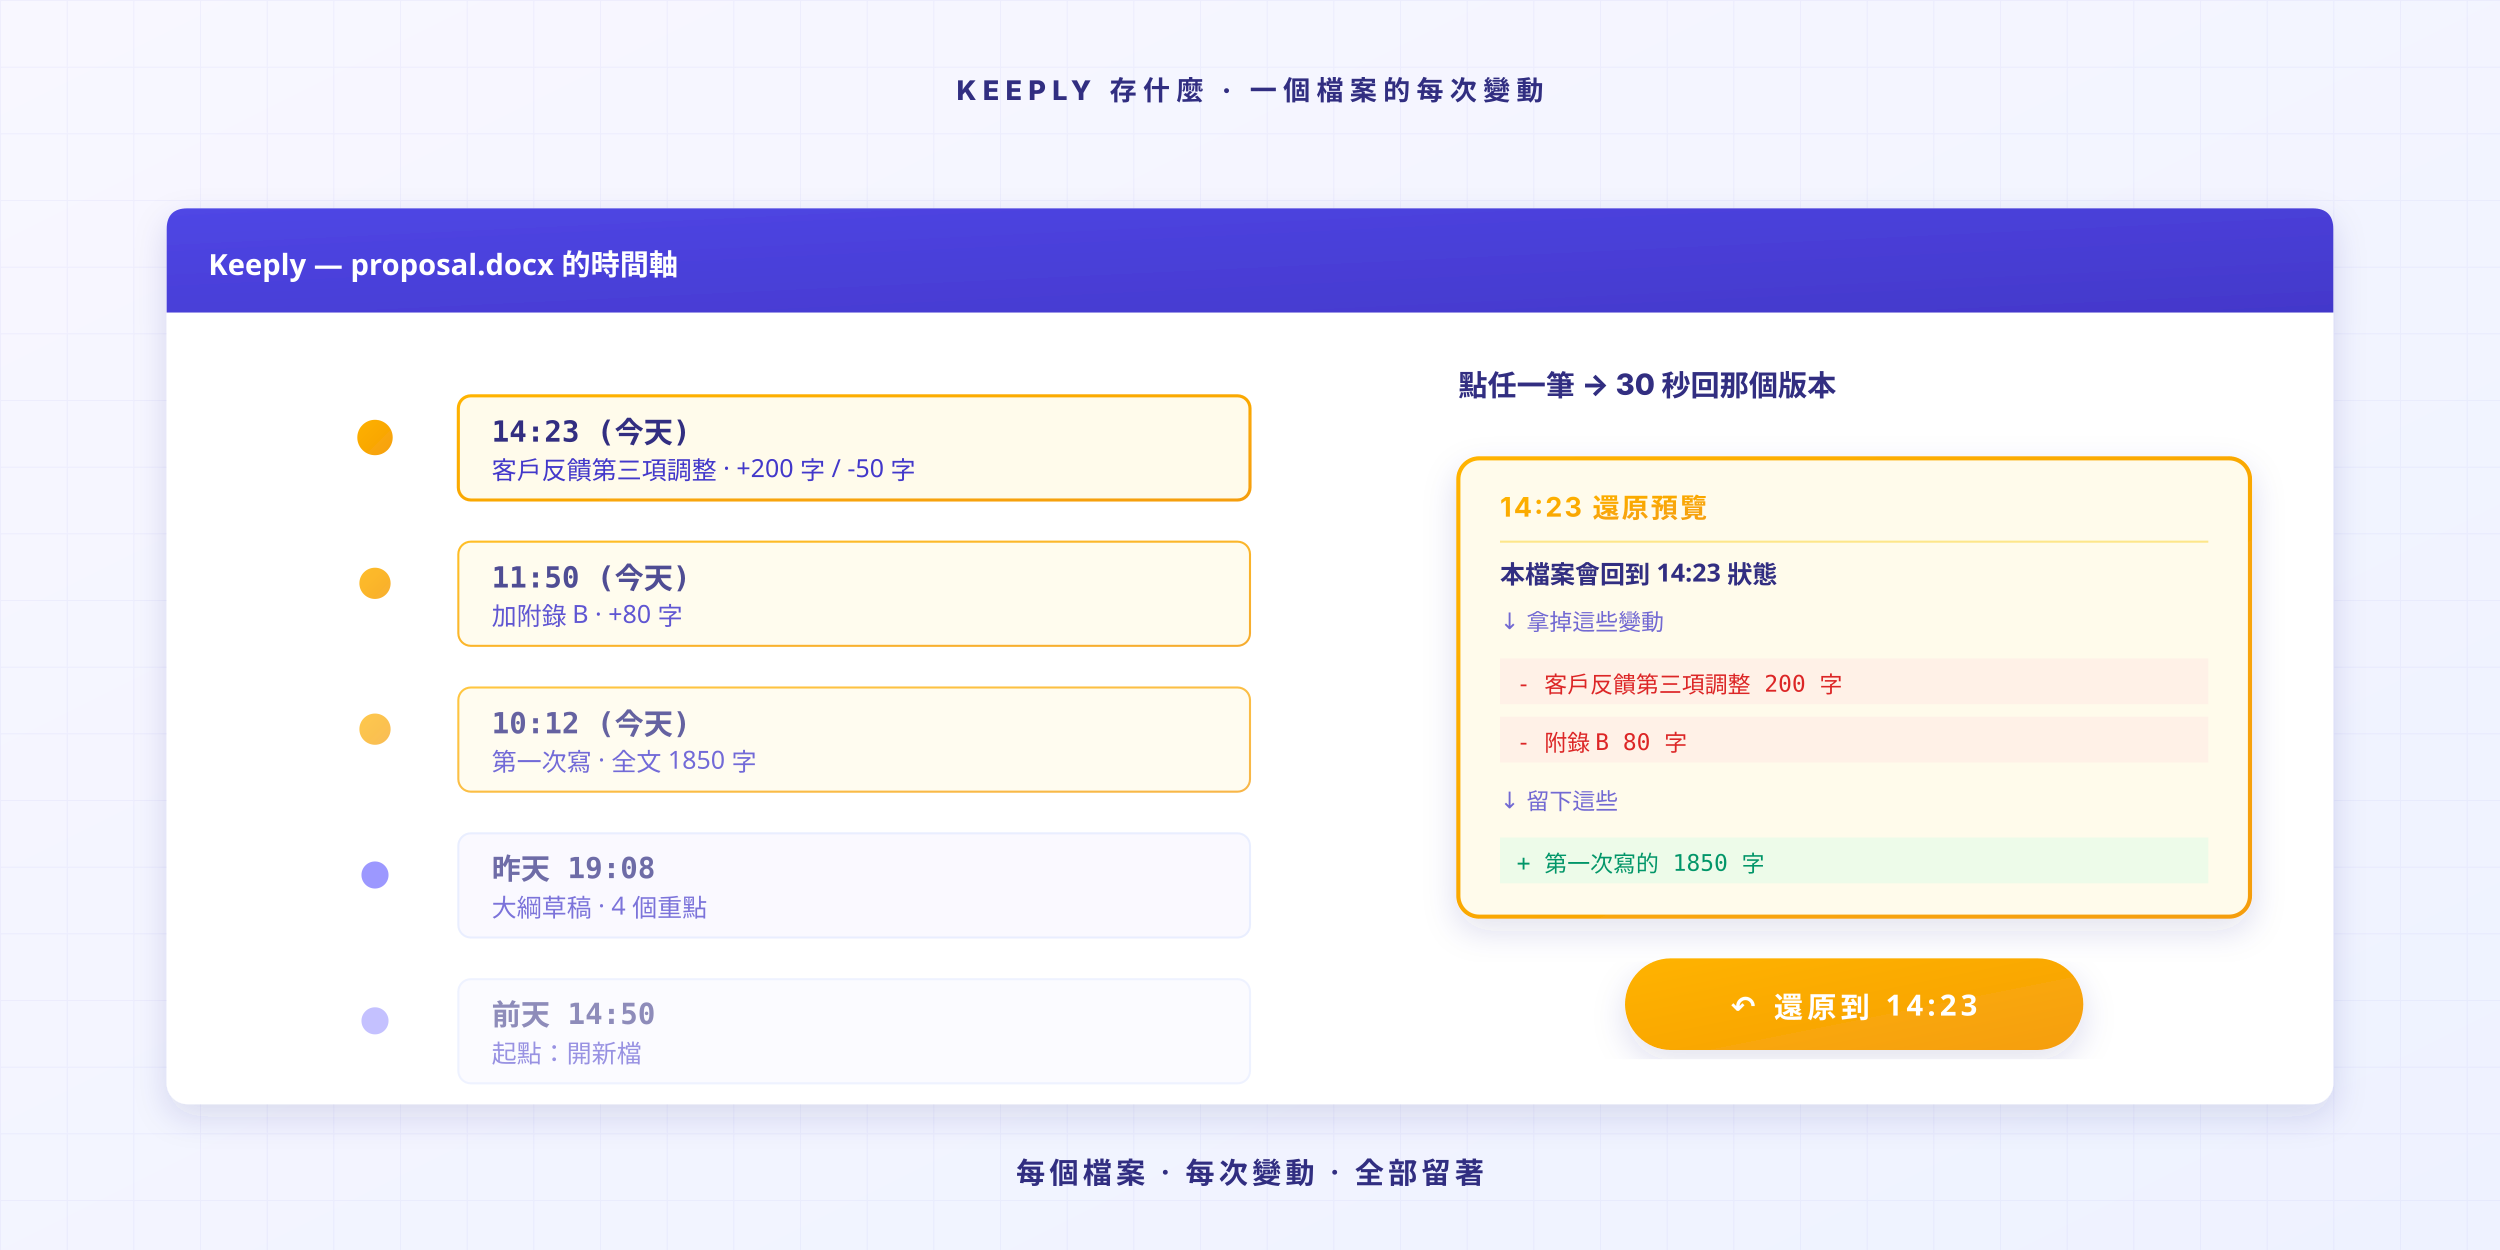
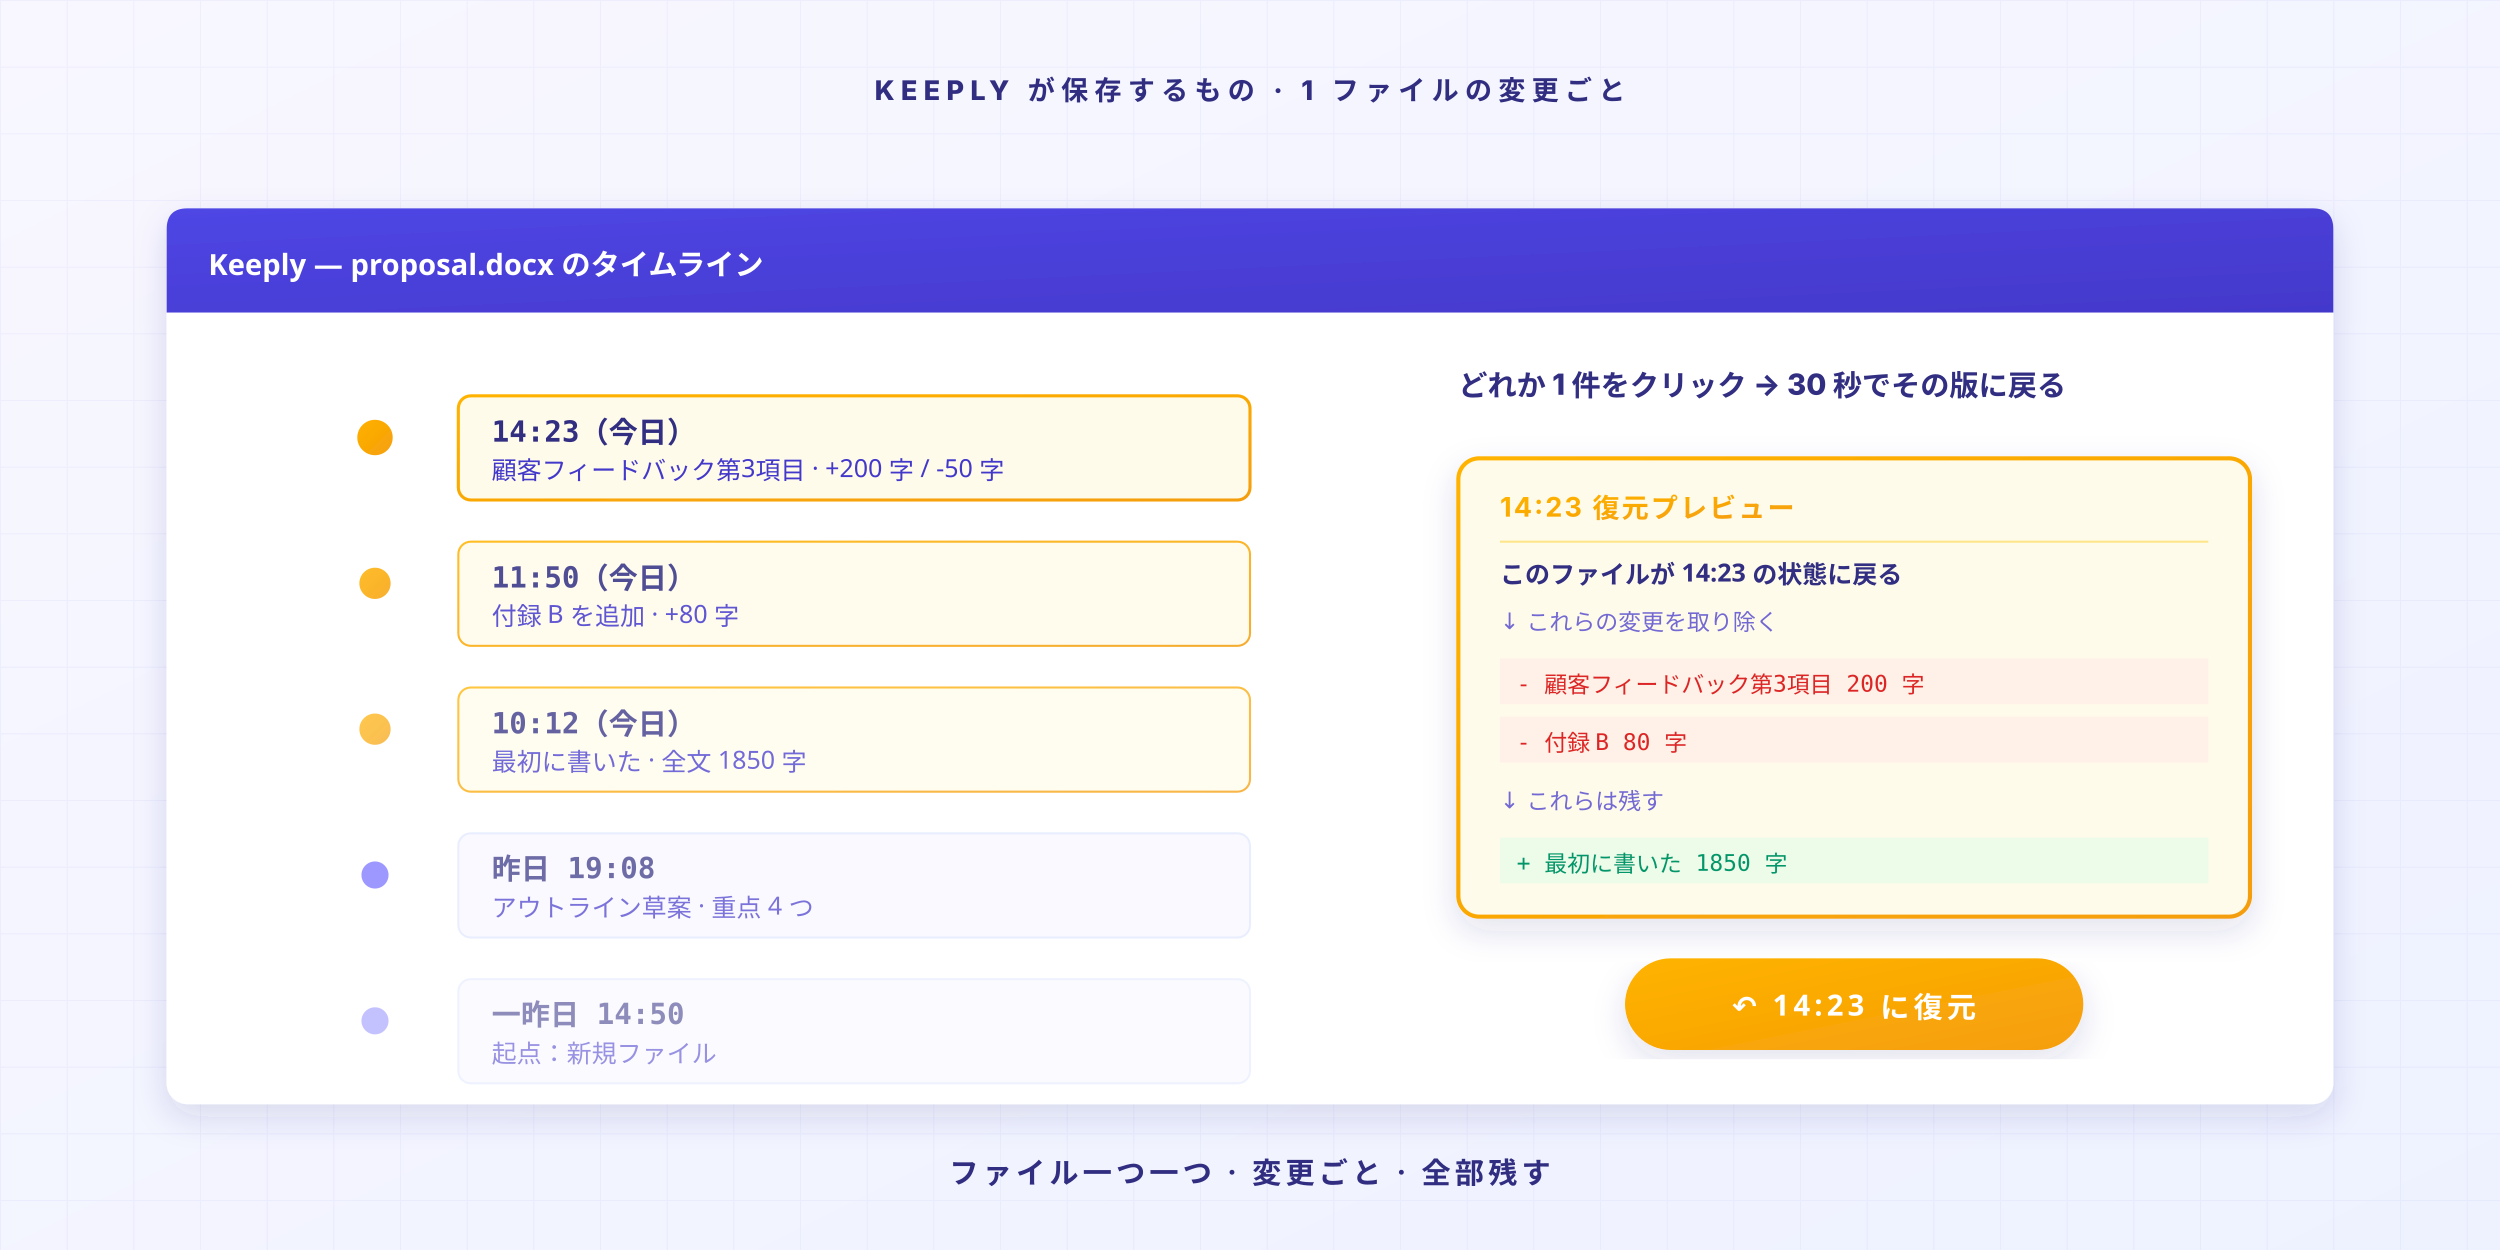
- <svg xmlns="http://www.w3.org/2000/svg" viewBox="0 0 1200 600" fill="none" font-family="'Inter','Noto Sans TC',system-ui,sans-serif">
+ <svg xmlns="http://www.w3.org/2000/svg" viewBox="0 0 1200 600" fill="none" font-family="'Inter','Noto Sans JP','Hiragino Sans',system-ui,sans-serif">
  <defs>
    <linearGradient id="g-indigo" x1="0" y1="0" x2="1" y2="1">
      <stop offset="0" stop-color="#4F46E5" />
      <stop offset="1" stop-color="#4338CA" />
    </linearGradient>
    <linearGradient id="g-amber" x1="0" y1="0" x2="1" y2="1">
      <stop offset="0" stop-color="#FFB300" />
      <stop offset="1" stop-color="#F59E0B" />
    </linearGradient>
    <linearGradient id="g-paper" x1="0" y1="0" x2="1" y2="1">
      <stop offset="0" stop-color="#F8F7FF" />
      <stop offset="1" stop-color="#EEF2FF" />
    </linearGradient>
    <pattern id="grid" x="0" y="0" width="32" height="32" patternUnits="userSpaceOnUse">
      <path d="M 32 0 L 0 0 0 32" fill="none" stroke="#4338CA" stroke-width="1" opacity="0.05" />
    </pattern>
    <filter id="shadow">
      <feDropShadow dx="0" dy="6" stdDeviation="8" flood-color="#312E81" flood-opacity="0.14" />
    </filter>
  </defs>
  <rect width="1200" height="600" fill="url(#g-paper)" />
  <rect width="1200" height="600" fill="url(#grid)" />
-   <text x="600" y="48" font-size="13" font-weight="800" fill="#312E81" text-anchor="middle" letter-spacing="3">KEEPLY 存什麼 · 一個檔案的每次變動</text>
+   <text x="600" y="48" font-size="13" font-weight="800" fill="#312E81" text-anchor="middle" letter-spacing="3">KEEPLY が保存するもの · 1 ファイルの変更ごと</text>
  <g transform="translate(80, 100)" filter="url(#shadow)">
    <rect width="1040" height="430" rx="10" fill="#ffffff" />
    <path d="M0 10 Q0 0 10 0 L1030 0 Q1040 0 1040 10 L1040 50 L0 50 Z" fill="url(#g-indigo)" />
-     <text x="20" y="32" font-size="14" font-weight="600" fill="#ffffff" font-family="system-ui,sans-serif">Keeply — proposal.docx 的時間軸</text>
+     <text x="20" y="32" font-size="14" font-weight="600" fill="#ffffff" font-family="system-ui,sans-serif">Keeply — proposal.docx のタイムライン</text>
    <g transform="translate(80, 90)">
      <line x1="20" y1="0" x2="20" y2="320" stroke="url(#g-amber)" stroke-width="4" />
      <g font-family="system-ui,sans-serif">
        <circle cx="20" cy="20" r="10" fill="url(#g-amber)" stroke="#ffffff" stroke-width="3" />
        <g transform="translate(60, 0)">
          <rect width="380" height="50" rx="6" fill="#FFFBEB" stroke="url(#g-amber)" stroke-width="1.5" />
-           <text x="16" y="22" font-size="14" font-weight="700" fill="#312E81" font-family="'JetBrains Mono',ui-monospace,monospace">14:23 (今天)</text>
-           <text x="16" y="40" font-size="12" font-weight="500" fill="#4338CA">客戶反饋第三項調整 · +200 字 / -50 字</text>
+           <text x="16" y="22" font-size="14" font-weight="700" fill="#312E81" font-family="'JetBrains Mono',ui-monospace,monospace">14:23（今日）</text>
+           <text x="16" y="40" font-size="12" font-weight="500" fill="#4338CA">顧客フィードバック第3項目 · +200 字 / -50 字</text>
        </g>
        <circle cx="20" cy="90" r="9" fill="url(#g-amber)" opacity="0.85" stroke="#ffffff" stroke-width="3" />
        <g transform="translate(60, 70)" opacity="0.85">
          <rect width="380" height="50" rx="6" fill="#FFFBEB" stroke="url(#g-amber)" stroke-width="1" />
-           <text x="16" y="22" font-size="14" font-weight="700" fill="#312E81" font-family="'JetBrains Mono',ui-monospace,monospace">11:50 (今天)</text>
-           <text x="16" y="40" font-size="12" font-weight="500" fill="#4338CA">加附錄 B · +80 字</text>
+           <text x="16" y="22" font-size="14" font-weight="700" fill="#312E81" font-family="'JetBrains Mono',ui-monospace,monospace">11:50（今日）</text>
+           <text x="16" y="40" font-size="12" font-weight="500" fill="#4338CA">付録 B を追加 · +80 字</text>
        </g>
        <circle cx="20" cy="160" r="9" fill="url(#g-amber)" opacity="0.7" stroke="#ffffff" stroke-width="3" />
        <g transform="translate(60, 140)" opacity="0.75">
          <rect width="380" height="50" rx="6" fill="#FFFBEB" stroke="url(#g-amber)" stroke-width="1" />
-           <text x="16" y="22" font-size="14" font-weight="700" fill="#312E81" font-family="'JetBrains Mono',ui-monospace,monospace">10:12 (今天)</text>
-           <text x="16" y="40" font-size="12" font-weight="500" fill="#4338CA">第一次寫 · 全文 1850 字</text>
+           <text x="16" y="22" font-size="14" font-weight="700" fill="#312E81" font-family="'JetBrains Mono',ui-monospace,monospace">10:12（今日）</text>
+           <text x="16" y="40" font-size="12" font-weight="500" fill="#4338CA">最初に書いた · 全文 1850 字</text>
        </g>
        <circle cx="20" cy="230" r="8" fill="#9C98FF" stroke="#ffffff" stroke-width="3" />
        <g transform="translate(60, 210)" opacity="0.7">
          <rect width="380" height="50" rx="6" fill="#F8F7FF" stroke="#E0E7FF" stroke-width="1" />
-           <text x="16" y="22" font-size="14" font-weight="700" fill="#312E81" font-family="'JetBrains Mono',ui-monospace,monospace">昨天 19:08</text>
-           <text x="16" y="40" font-size="12" font-weight="500" fill="#4338CA">大綱草稿 · 4 個重點</text>
+           <text x="16" y="22" font-size="14" font-weight="700" fill="#312E81" font-family="'JetBrains Mono',ui-monospace,monospace">昨日 19:08</text>
+           <text x="16" y="40" font-size="12" font-weight="500" fill="#4338CA">アウトライン草案 · 重点 4 つ</text>
        </g>
        <circle cx="20" cy="300" r="8" fill="#9C98FF" stroke="#ffffff" stroke-width="3" opacity="0.6" />
        <g transform="translate(60, 280)" opacity="0.55">
          <rect width="380" height="50" rx="6" fill="#F8F7FF" stroke="#E0E7FF" stroke-width="1" />
-           <text x="16" y="22" font-size="14" font-weight="700" fill="#312E81" font-family="'JetBrains Mono',ui-monospace,monospace">前天 14:50</text>
-           <text x="16" y="40" font-size="12" font-weight="500" fill="#4338CA">起點：開新檔</text>
+           <text x="16" y="22" font-size="14" font-weight="700" fill="#312E81" font-family="'JetBrains Mono',ui-monospace,monospace">一昨日 14:50</text>
+           <text x="16" y="40" font-size="12" font-weight="500" fill="#4338CA">起点：新規ファイル</text>
        </g>
      </g>
    </g>
    <g transform="translate(620, 90)">
-       <text x="0" y="0" font-size="14" font-weight="800" fill="#312E81">點任一筆 → 30 秒回那個版本</text>
+       <text x="0" y="0" font-size="14" font-weight="800" fill="#312E81">どれか 1 件をクリック → 30 秒でその版に戻る</text>
      <g transform="translate(0, 30)" filter="url(#shadow)">
        <rect width="380" height="220" rx="10" fill="#FFFBEB" stroke="url(#g-amber)" stroke-width="2" />
-         <text x="20" y="28" font-size="13" font-weight="700" fill="url(#g-amber)" letter-spacing="1">14:23 還原預覽</text>
+         <text x="20" y="28" font-size="13" font-weight="700" fill="url(#g-amber)" letter-spacing="1">14:23 復元プレビュー</text>
        <line x1="20" y1="40" x2="360" y2="40" stroke="#FDE68A" />
        <g font-family="system-ui,sans-serif" transform="translate(20, 60)">
-           <text x="0" y="0" font-size="12" font-weight="700" fill="#312E81">本檔案會回到 14:23 狀態</text>
-           <text x="0" y="22" font-size="11" font-weight="500" fill="#4338CA" opacity="0.75">↓ 拿掉這些變動</text>
+           <text x="0" y="0" font-size="12" font-weight="700" fill="#312E81">このファイルが 14:23 の状態に戻る</text>
+           <text x="0" y="22" font-size="11" font-weight="500" fill="#4338CA" opacity="0.75">↓ これらの変更を取り除く</text>
          <g transform="translate(0, 36)">
            <rect width="340" height="22" fill="#FEE2E2" opacity="0.4" />
-             <text x="8" y="16" font-size="11" font-weight="500" fill="#DC2626" font-family="'JetBrains Mono',ui-monospace,monospace">- 客戶反饋第三項調整 200 字</text>
+             <text x="8" y="16" font-size="11" font-weight="500" fill="#DC2626" font-family="'JetBrains Mono',ui-monospace,monospace">- 顧客フィードバック第3項目 200 字</text>
          </g>
          <g transform="translate(0, 64)">
            <rect width="340" height="22" fill="#FEE2E2" opacity="0.4" />
-             <text x="8" y="16" font-size="11" font-weight="500" fill="#DC2626" font-family="'JetBrains Mono',ui-monospace,monospace">- 附錄 B 80 字</text>
+             <text x="8" y="16" font-size="11" font-weight="500" fill="#DC2626" font-family="'JetBrains Mono',ui-monospace,monospace">- 付録 B 80 字</text>
          </g>
-           <text x="0" y="108" font-size="11" font-weight="500" fill="#4338CA" opacity="0.75">↓ 留下這些</text>
+           <text x="0" y="108" font-size="11" font-weight="500" fill="#4338CA" opacity="0.75">↓ これらは残す</text>
          <g transform="translate(0, 122)">
            <rect width="340" height="22" fill="#D1FAE5" opacity="0.4" />
-             <text x="8" y="16" font-size="11" font-weight="500" fill="#059669" font-family="'JetBrains Mono',ui-monospace,monospace">+ 第一次寫的 1850 字</text>
+             <text x="8" y="16" font-size="11" font-weight="500" fill="#059669" font-family="'JetBrains Mono',ui-monospace,monospace">+ 最初に書いた 1850 字</text>
          </g>
        </g>
      </g>
      <g transform="translate(80, 270)" filter="url(#shadow)">
        <rect width="220" height="44" rx="22" fill="url(#g-amber)" />
-         <text x="110" y="28" font-size="14" font-weight="800" fill="#ffffff" text-anchor="middle" letter-spacing="2" font-family="system-ui,sans-serif">↶ 還原到 14:23</text>
+         <text x="110" y="28" font-size="14" font-weight="800" fill="#ffffff" text-anchor="middle" letter-spacing="2" font-family="system-ui,sans-serif">↶ 14:23 に復元</text>
      </g>
    </g>
  </g>
-   <text x="600" y="568" font-size="14" font-weight="700" fill="#312E81" text-anchor="middle" letter-spacing="2">每個檔案 · 每次變動 · 全部留著</text>
+   <text x="600" y="568" font-size="14" font-weight="700" fill="#312E81" text-anchor="middle" letter-spacing="2">ファイル一つ一つ · 変更ごと · 全部残す</text>
</svg>
